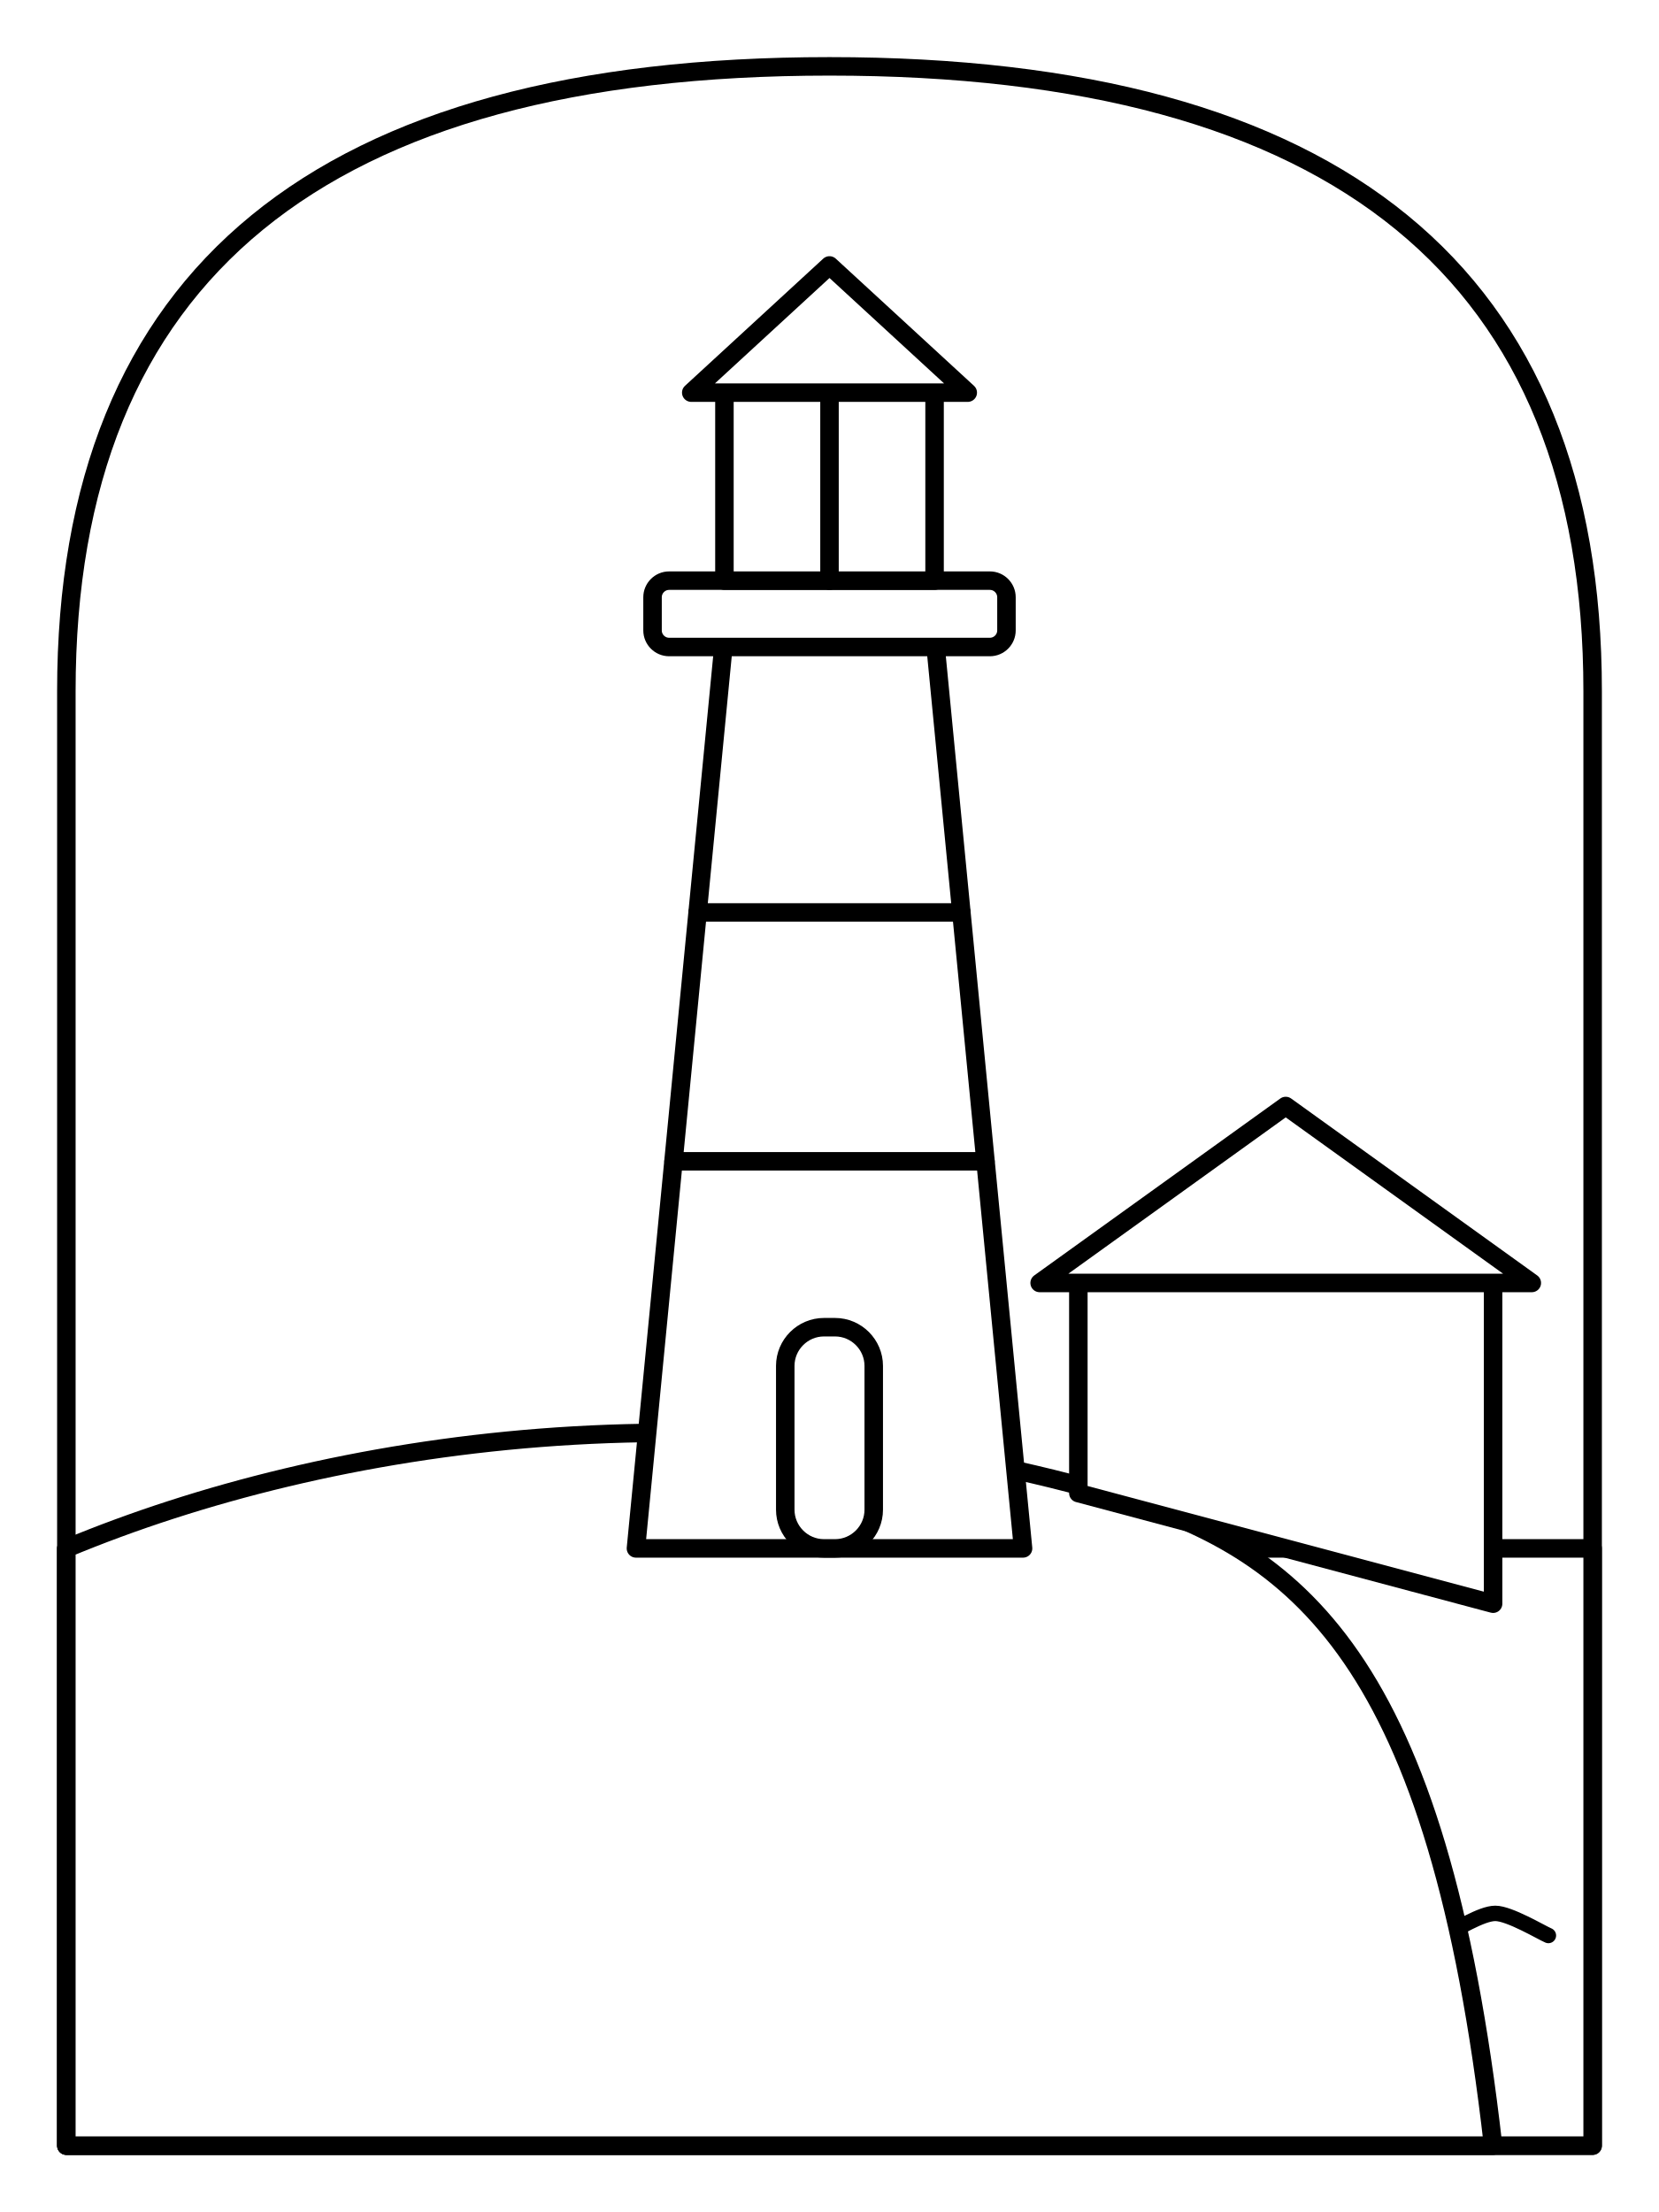
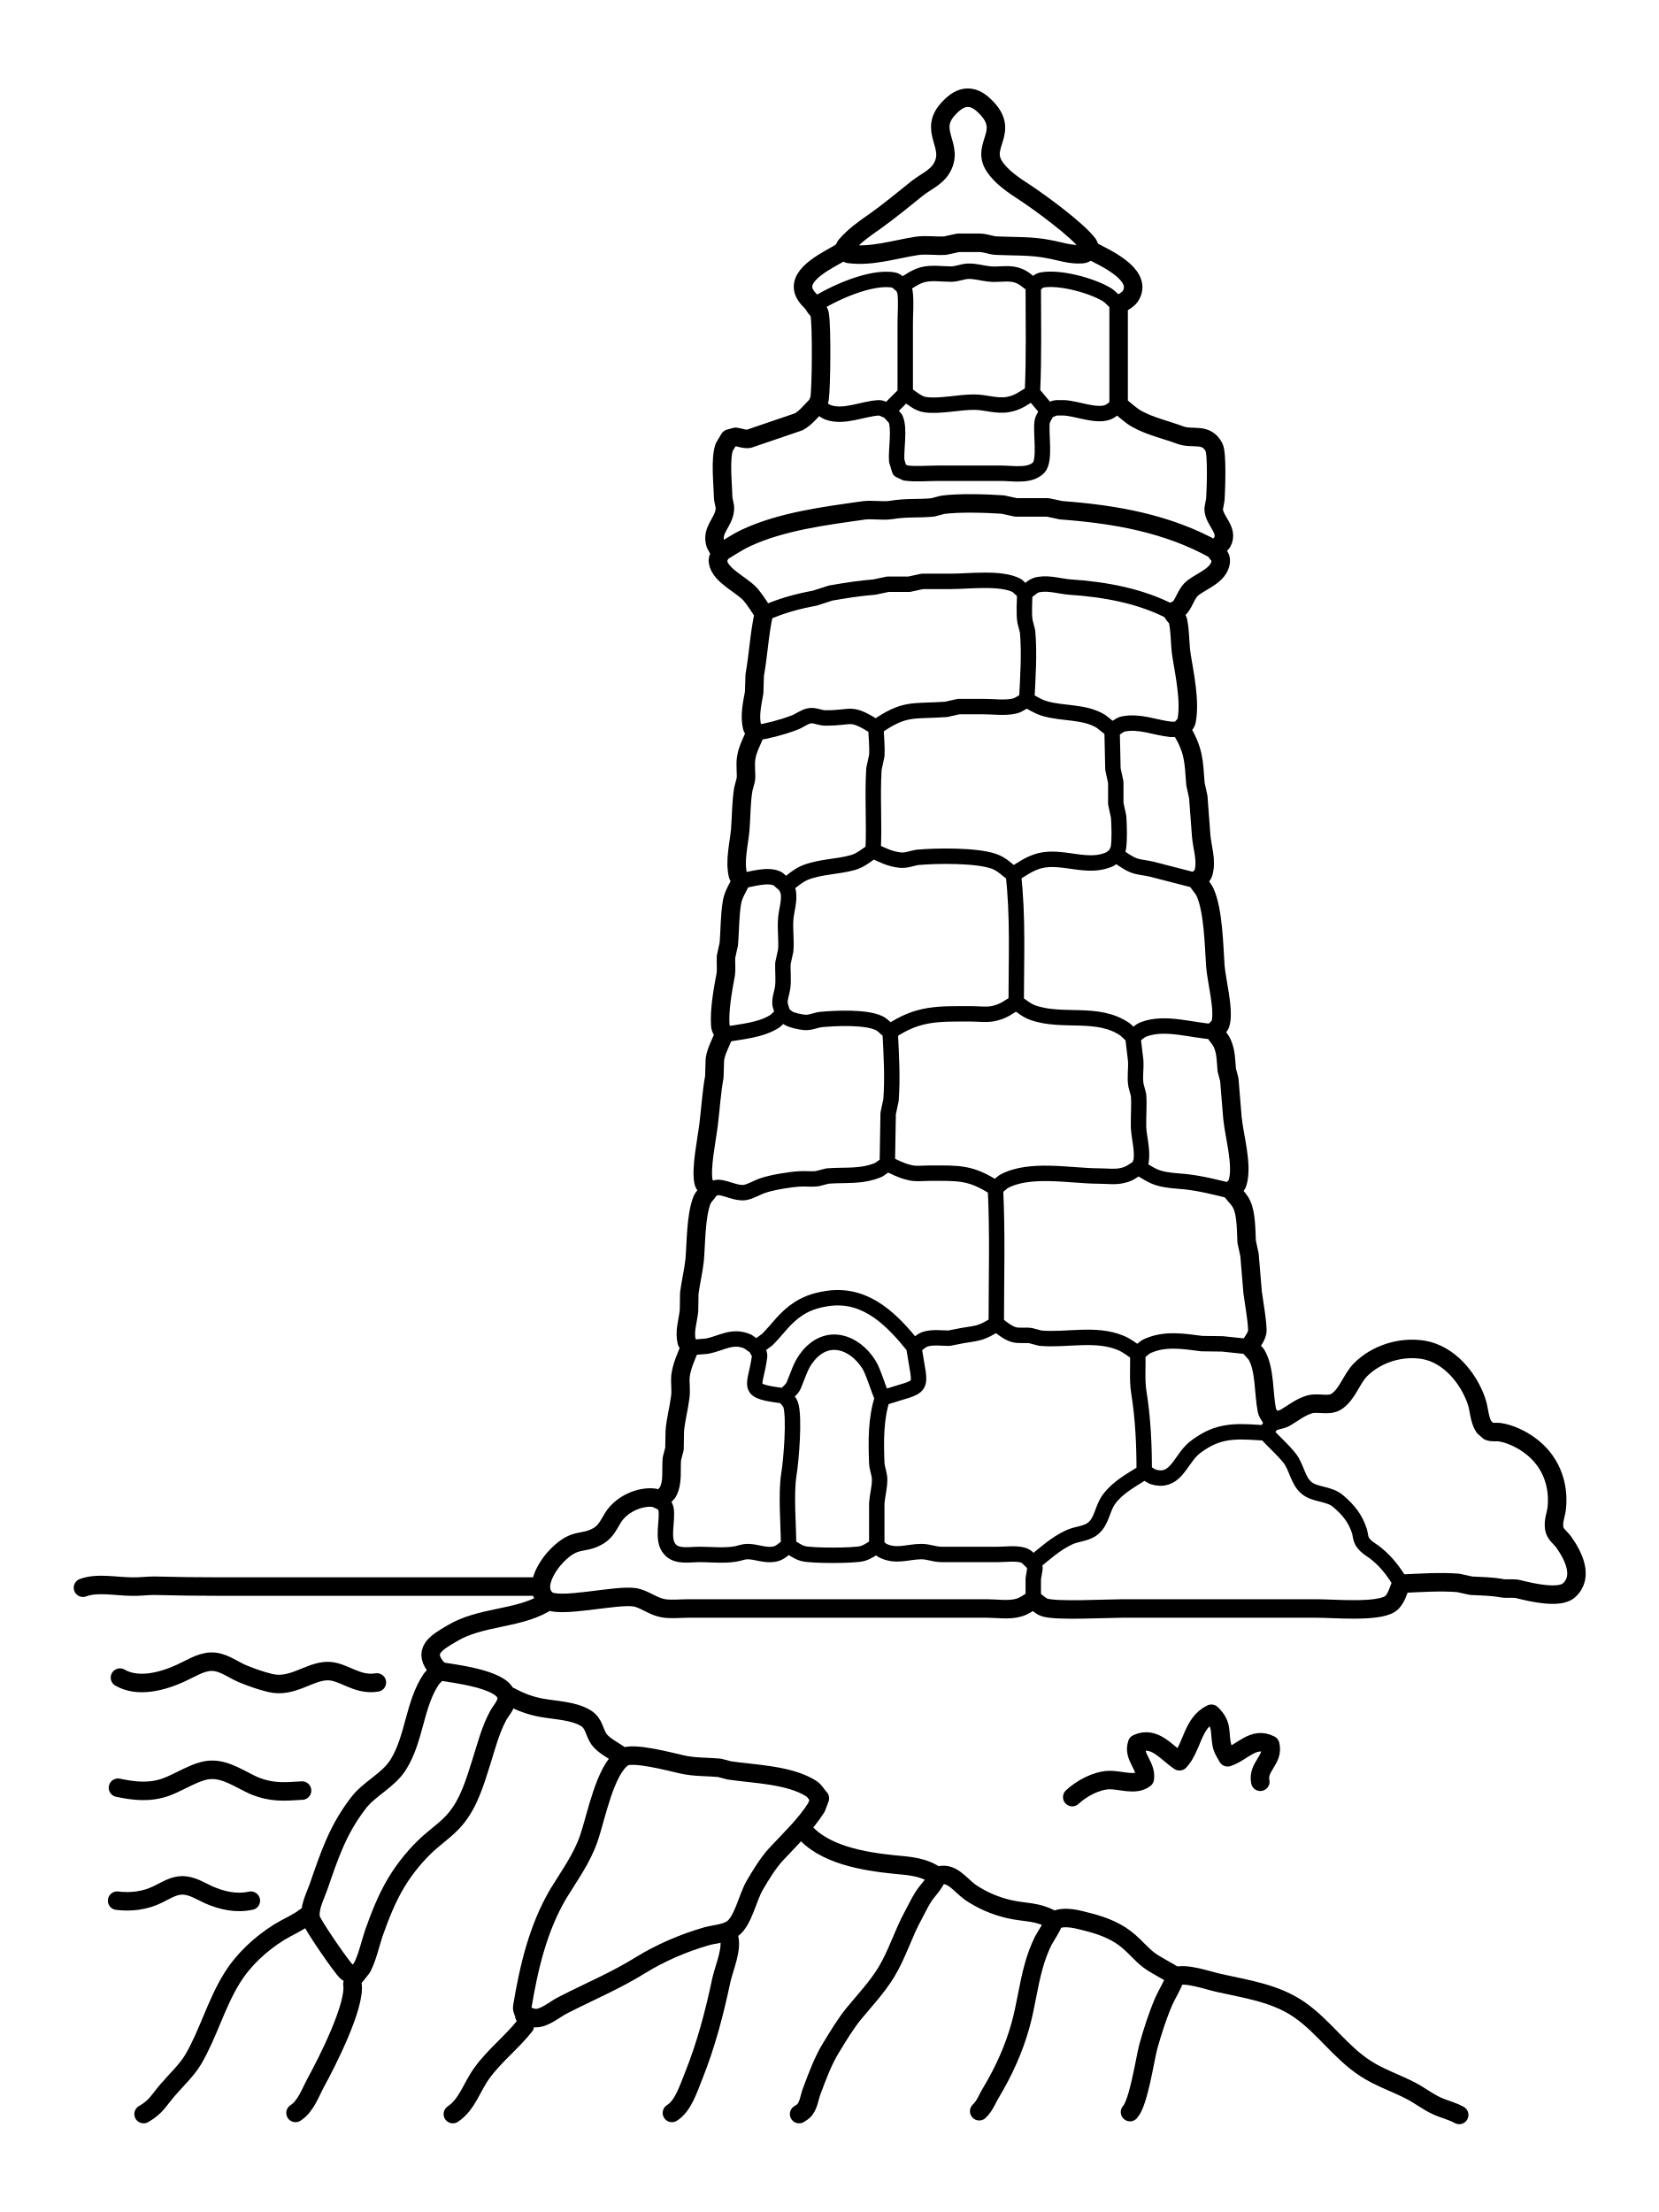
<svg xmlns="http://www.w3.org/2000/svg" version="1.1" viewBox="0 0 600 800" width="5.607in" height="7.476in" role="img" aria-label="The Lighthouse, a picture to color">
  <rect width="600" height="800" fill="#fff" />
-   <g transform="translate(0 0) scale(1)" fill="#fff" data-bw="white" stroke="#000" stroke-width="6.688" stroke-linecap="round" stroke-linejoin="round">
-     <path d="M24 776 L24 250 C24 99.3 116 24 300 24 C484 24 576 99.3 576 250 L576 776 Z" />
-     <path d="M24 560 L576 560 L576 776 L24 776 Z" />
-     <path fill="none" stroke-width="5.573" d="M40 640 C42.2 641.1 52.2 648 56.7 648 C61.1 648 68.9 642.1 73.3 640 C77.8 637.9 85.6 632 90 632 C94.4 632 102.2 637.9 106.7 640 C111.1 642.1 118.9 648 123.3 648 C127.8 648 135.6 642.1 140 640 C144.4 637.9 152.2 632 156.7 632 C161.1 632 168.9 637.9 173.3 640 C177.8 642.1 185.6 648 190 648 C194.4 648 202.2 642.1 206.7 640 C211.1 637.9 218.9 632 223.3 632 C227.8 632 237.8 638.9 240 640" />
-     <path fill="none" stroke-width="5.573" d="M330 700 C332.6 701.1 344.1 708 349.2 708 C354.3 708 363.2 702.1 368.3 700 C373.4 697.9 382.4 692 387.5 692 C392.6 692 401.6 697.9 406.7 700 C411.8 702.1 420.7 708 425.8 708 C430.9 708 439.9 702.1 445 700 C450.1 697.9 459.1 692 464.2 692 C469.3 692 478.2 697.9 483.3 700 C488.4 702.1 497.4 708 502.5 708 C507.6 708 516.6 702.1 521.7 700 C526.8 697.9 535.7 692 540.8 692 C545.9 692 557.4 698.9 560 700" />
-     <path d="M24 560 C120 520 260 500 400 540 C470 560 520 600 540 776 L24 776 Z" />
-     <path d="M390 540 L390 460 L540 460 L540 580 Z" />
-     <path d="M376 464 L465 400 L554 464 Z" />
-     <path d="M230 560 L262 230 L338 230 L370 560 Z" />
-     <path fill="none" d="M252.3 330 L347.7 330" />
-     <path fill="none" d="M243.6 420 L356.4 420" />
-     <path d="M242 210 L358 210 C361.3 210 364 212.7 364 216 L364 228 C364 231.3 361.3 234 358 234 L242 234 C238.7 234 236 231.3 236 228 L236 216 C236 212.7 238.7 210 242 210 Z" />
-     <path d="M262 140 L338 140 L338 210 L262 210 Z" />
-     <path fill="none" d="M300 140 L300 210" />
-     <path d="M250 142 L300 96 L350 142 Z" />
-     <path d="M298 480 L302 480 C309.7 480 316 486.3 316 494 L316 546 C316 553.7 309.7 560 302 560 L298 560 C290.3 560 284 553.7 284 546 L284 494 C284 486.3 290.3 480 298 480 Z" />
+   <g transform="translate(-2.919 -12.002) scale(1.029)" fill="#fff" data-bw="white" stroke="#000" stroke-width="6.501" stroke-linecap="round" stroke-linejoin="round">
+     <path fill="none" stroke-width="5.418" d="M320 112 C322.5 110.5 324.3 109 327.2 108.2 C330.3 107.4 334 108 337.1 108 C339.2 108 341 107.1 343 107 C345.6 106.9 347.6 107.6 350.1 107.9 C353.4 108.4 356.9 107.4 360 108.3 C362.7 109.1 363.8 110.5 366 112 M320 112 L320.9 114.1 C321.4 117.7 321 121.6 321 125.2 L321 150 M320 112 C318.8 111.6 318.4 110.4 317 110.1 C309 108.6 295.6 114.7 289 119 M366 112 C367.1 111.6 367.5 110.4 368.9 110.1 C375.1 108.9 386.1 111.9 391.5 115 C393.3 116 394.5 117.7 396 119 M366 112 C366 124.5 366.3 137.2 365.7 149.7 M365.7 149.7 L371 156 M365.7 149.7 C362.9 151.4 360.7 153.2 357.3 153.8 C353.2 154.6 349.3 153 345.2 153 C339.7 153 333.2 154.6 328.1 153.9 C325.5 153.6 323.2 151.4 321 150 M321 150 L315 156 M290 154 C291.4 154.8 292.3 156 293.9 156.6 C299.5 158.6 306.1 155.3 311.7 155 C313.1 155 313.9 155.9 315 156 M396 154 C394.6 154.8 393.7 156 392.1 156.6 C388 158.1 381.2 155.2 376.8 155 L374.3 155 C372.9 155.1 372.2 155.8 371 156 M315 156 L317.5 158.7 C319.2 162 317.7 169.7 318 173.6 L319 176.9 L321.1 177.9 C324.7 178.4 328.7 178 332.3 178 L354.9 178 C358.8 178 364.8 179.2 367.9 176 C370.3 173.5 368.6 163.9 369.1 160.2 C369.3 158.5 370.4 157.5 371 156 M363 220 C364.8 219 365.8 217.4 368 217.1 C371.8 216.5 375.2 217.7 378.8 218 C391.1 218.8 404 221.1 415 227 M363 220 C363 223.3 362.6 226.9 363.1 230.1 L364 233.6 C364.7 241.5 364.1 249.8 363.7 257.7 M363 220 L360.3 217.5 C354.8 214.5 343.3 216 337 216 L327 216 L322.4 217 L314.9 217 L310.2 218 C305 218.4 300 219.2 294.8 220.1 L289.2 221.9 C282.8 223.1 277.3 224.6 271.3 227.3 M363.7 257.7 C365.8 258.7 367.6 260 370 260.7 C376.4 262.6 383.9 261.6 389.8 265.2 L393.7 268.3 M363.7 257.7 C362.2 258.3 361.1 259.4 359.5 259.8 C356.1 260.6 352 260 348.5 260 L339.8 260 L335.3 261 C323.5 261.8 320.9 260.2 310.7 267.3 M310.7 267.3 C301.2 261.4 302.9 264.1 292.8 264 C291 264 288.9 262.8 287.1 263.3 C285.3 263.7 283.7 265.1 281.9 265.7 C277.4 267.4 273 268.5 268.3 269.3 M310.7 267.3 C310.8 270.6 311.2 274 311 277.3 L310 281.9 C309.4 291.5 310.2 301.1 309.7 310.7 M393.7 268.3 C395.1 267.7 396 266.5 397.7 266.1 C403.5 265 408.7 267.4 414.3 268 L418 268 M393.7 268.3 L394 282 L395 286.6 L395 294.1 L396 298.7 C396.2 302.2 396.4 306.4 395.9 309.9 L395 312 M309.7 310.7 C313.1 312.2 315.5 313.6 319.5 314 C321.7 314.1 323.3 313.3 325.3 313 C332 312.4 346 312.2 352.2 314.4 C355 315.4 356.7 317.3 359 319 M309.7 310.7 C307.4 312.2 305.4 314 302.7 314.8 C297 316.4 291.2 316.2 285.7 318.4 C283.2 319.5 281.1 321.4 279 323 M395 312 C397 313.3 398.7 314.7 401 315.7 C403.2 316.6 405.5 316.6 407.8 317.2 L423.7 321.3 M395 312 L393.2 313.5 C385.3 317.4 376.4 312.1 368.2 314.2 C364.6 315.2 362 317.1 359 319 M359 319 C360.7 333.8 360 349 360 364 M263.3 321.3 C266.9 320.7 272.9 318.7 276.3 320.6 L279 323 M279 323 L279.9 325.1 C280.4 328.5 279.3 331.3 279 334.6 C278.7 338.3 279.3 342 279 345.7 L278 350.3 C277.9 353.1 278.3 356.1 277.9 358.9 C277.6 360.9 276.8 362.5 277 364.7 L278 368 M360 364 C362 365.3 363.6 366.8 365.9 367.6 C376.4 371.3 388.6 366.8 398.3 373.5 L401 376 M360 364 C357.5 365.5 355.7 367 352.8 367.7 C350.2 368.5 346.9 368 344.2 368 C332.6 368 325.5 367.6 315.7 374.3 M278 368 L279.9 369.5 C281.3 370.3 283.8 370.8 285.5 371 C287.6 371.2 289.2 370.3 291.3 370 C296.5 369.5 307.2 369 311.9 371.3 C313.3 372 314.3 373.4 315.7 374.3 M278 368 L275.3 370.5 C270.4 373.8 263 374.3 257.3 375.3 M315.7 374.3 C316.1 382.2 316.6 390.5 316 398.3 L315 403 L314.7 420.7 M429.7 374.3 C421.7 373.9 412.6 370.6 404.9 373.4 C403.3 374 402.4 375.2 401 376 M401 376 L402 384.4 C402.2 387.3 401.6 390.2 402.1 393.1 L403 396.5 C403.3 400.2 402.9 404 403 407.8 C403.2 411.9 404.5 415.6 403.9 419.9 L403 422 M314.7 420.7 C317.3 421.8 319.3 423 322.2 423.7 C324.5 424.4 327.2 424 329.6 424 C339.9 424 343.9 423.6 352.7 429.3 M314.7 420.7 L311.7 422.8 C305.6 425.4 300 424.5 293.7 425 L290.2 425.9 C288.2 426.2 286.1 425.9 284 426 C280.5 426.2 274.4 427.2 271.1 428.3 C268.9 429 266.9 430.4 264.6 430.8 C261.6 431.2 258.3 429.2 255.4 429 C254 429 253.1 429.9 252 430 M403 422 C405.3 423.3 407.6 425 410.1 425.7 C413.1 426.6 416.4 426.7 419.5 427 C425 427.6 430.4 429 435.7 430.3 M403 422 C401.2 423 400 424.2 397.8 424.7 C395.1 425.5 391.9 425 389.1 425 C379.1 425 364.6 421.9 355.5 427 L352.7 429.3 M352.7 429.3 C353.5 445.2 353 461.1 353 477 M353 477 C355 478.3 356.6 479.9 359 480.7 C361 481.3 363.1 480.8 365.1 481.1 L368.5 482 C377.6 482.8 387.9 480 396.6 483.6 C398.9 484.5 400.6 486 402.7 487.3 M353 477 C347.6 480.3 347.2 480.1 341 481.1 L336.4 482 C333.7 482 330.5 481.5 327.9 482.4 C326.3 483 325.4 484.2 324 485 M245.3 485.3 L251.4 484.8 C256.7 483.7 260.3 480.8 265.7 483.2 L268.7 485.3 M268.7 485.3 L272.5 482.5 C276.6 478.4 278.5 474.9 283.7 471.5 C287.2 469.3 290.8 468.4 294.8 467.9 C307.7 466.6 316.5 475.7 324 485 M268.7 485.3 C268.8 486.5 270 487 269.8 488.5 C268.3 499.7 264.2 500.5 278.7 502.3 M324 485 C326.5 501.3 328.4 498 313 503 M442 485 L432.5 484 L425.2 483.9 C419 483.1 412.5 482 406.5 484.6 C404.9 485.2 404 486.5 402.7 487.3 M402.7 487.3 C402.9 491.8 402.4 496.6 403.1 501 C404.6 510.2 405 519.6 405 529 M278.7 502.3 C279.6 501 281.1 500.2 281.8 498.6 C283.4 494.9 284.2 491.4 286.9 488.2 C293.7 480 303.1 483.2 308.2 491.2 C309.8 493.7 311.5 499.8 313 503 M278.7 502.3 C279.1 503.4 280.3 504.1 280.7 505.3 C282.2 509.5 280.9 525.2 280.1 529.9 C279 536.9 280 547.7 280 555 M313 503 C310.6 510.3 310.7 518.1 311 525.9 C311.1 527.9 312 529.7 312 531.7 C312 534.6 311.2 537.2 311 540 L311 555 M450.3 511.3 L447.7 515.3 M447.7 515.3 C439.9 514.9 433.3 513.9 426.2 518.1 C424.6 519.1 422.8 520.2 421.5 521.6 C417.4 525.8 415.5 533.1 408 530.7 L405 529 M447.7 515.3 C450.4 518.3 453.7 521.1 456.2 524.3 C458.5 527.3 459 531.9 461.8 534.4 C464.8 537.2 470 536.4 473.3 539.4 C476.9 542.5 479.3 545.5 480.7 550 C481 551.2 481 552.3 481.6 553.4 C482.9 555.6 485.2 556.5 487 558.1 C490.5 561 493 564.5 495.3 568.3 M405 529 C400.7 531.8 395.9 534.2 392.7 538.5 C390.3 541.6 390.2 546.1 387.2 548.7 C384.9 550.8 381.3 550.7 378.6 552 C373.7 554.3 370.1 557.7 366 561 M235 539 C235.4 540.1 236.6 540.5 236.9 541.9 C237.7 546.1 235.2 552.8 238.3 556.2 C240.7 559 245.3 558 248.6 558 C252.6 558 257 558.5 261 557.9 C262.6 557.7 263.9 557 265.6 557 C268.8 557 271.6 558.5 275 557.9 C277.2 557.5 278.2 556 280 555 M280 555 C281.8 556 283 557.1 285.1 557.7 C288 558.5 303 558.5 305.9 557.7 C308 557.1 309.2 556 311 555 M311 555 L312.8 556.5 C317.7 559.1 321.8 557 326.7 557 C329.2 557 331.3 558 333.7 558 L353.6 558 C356.3 558 359.6 557.5 362.2 558.2 C364 558.6 364.6 560.1 366 561 M366 561 C366 561.7 366.7 562.3 366.6 563 L366 566.5 L366 574" />
+     <path fill="none" d="M386.3 99.7 L385.3 97.5 C381.7 92.6 368.5 82.9 363 79.3 C359.3 76.9 354.6 73.8 352.2 69.9 C347.6 62.5 358.1 57.9 349.1 49.1 C347.5 47.5 345.5 46 343 46 C340.5 46 338.5 47.5 336.8 49.2 C328.2 57.6 338.9 62.8 333.6 71.1 C331.8 74 328 75.7 325.3 77.8 C320.4 81.7 315.4 85.9 310.3 89.5 C306.7 92 303 94.6 300.1 98 L299 100 M386.3 99.7 C391 102.2 404.1 107.9 400.5 115.1 C399.6 117.1 397.5 117.7 396 119 M386.3 99.7 C385.2 99.9 384.6 100.9 383.1 101 C379 101.3 375.3 99.9 371.3 99.2 C365.3 98 359.2 98.3 353 98 C351 97.9 349.2 97 347.1 97 L339.6 97 L335 98 C331.7 98.2 328.3 97.6 325 98.1 C317.3 99.3 309 102 301.1 100.9 L299 100 M299 100 C294.6 102.8 283 107.7 285.4 114.2 C286.2 116.3 287.8 117.3 289 119 M289 119 C289.4 120.1 290.6 120.6 290.9 122 C291.7 125.9 291.5 147.5 290.9 151.9 L290 154 M396 119 L396 154 M290 154 C288 156 286.1 158.5 283.6 159.9 L266 165.9 C264.3 166.1 263 165.4 261.4 165.2 L259.2 165.8 L257.4 168.8 C255.9 173 256.9 181.6 257 186.3 C257 187.8 257.8 189.4 257.6 190.8 C257.2 195.4 252.7 197.9 254.3 202.9 L256 206 M396 154 C398.1 155.6 400.3 157.8 402.6 159 C407.1 161.5 412.9 162.8 417.7 164.6 C422.1 166.2 426.7 163.6 429.5 168.8 C430.7 171 430.2 184 430 187.2 L429.4 190.5 C429.4 194.7 434.8 197.9 432.4 202.3 L430 205 M430 205 C430.5 206.6 432.1 206.9 431.9 209.1 C431.3 213.9 425.4 215.7 422.1 218.3 C420 219.9 419.3 222.9 417.7 225 C417 225.9 415.8 226.1 415 227 M430 205 C413.2 195.6 394.7 192.4 375.8 191 L371.1 190 L359.9 190 L355.3 189 C349.5 188.6 339.8 188.3 334.1 189.1 L330.7 190 C325.6 190.5 321.4 190 316.1 190.9 C312.8 191.4 309.4 190.6 306.1 191.1 C292.7 193 277.6 194.9 265.1 200.7 C261.9 202.2 259 204.2 256 206 M256 206 C256 207.1 254.9 207.8 255.2 209.2 C256 214 263.3 217 266.6 220.6 C268.3 222.6 269.9 225.2 271.3 227.3 M271.3 227.3 C269.7 234.5 269.4 241.7 268.1 248.9 L267.9 255.1 C267.2 259 266.2 263.3 267.2 267.3 L268.3 269.3 M415 227 C415.4 228.1 416.6 228.6 416.9 230 C417.7 234 417.5 238 418.1 242 C419.2 248.8 421.2 258.1 419.9 265 C419.6 266.4 418.4 266.9 418 268 M418 268 C422.4 275.4 422.4 278.8 423 287.2 L424 291.8 L425 305.2 C425.3 309.4 427.1 314.1 425.8 318.5 C425.4 319.8 424.2 320.2 423.7 321.3 M268.3 269.3 C267.2 272.1 265.5 275.1 265.1 278.1 C264.7 280.6 265.2 283.1 265 285.6 L264.1 289 C263.3 293.7 263.4 298.7 263 303.5 C262.5 308.6 261 314.2 262.2 319.3 L263.3 321.3 M263.3 321.3 C262.1 323.8 260.6 326 260.1 328.8 C259.3 333.6 259.4 338.5 259 343.4 L258 348 C257.9 350 258.2 352.1 257.9 354.2 C256.9 359.6 255.6 366.6 256 372.1 C256.1 373.6 257.1 374.2 257.3 375.3 M423.7 321.3 C424.5 322.7 425.7 323.8 426.4 325.3 C429.3 331.8 429.5 343.9 430 351.2 C430.4 356.4 433.2 366.7 431.8 371.5 C431.4 372.8 430.1 373.2 429.7 374.3 M429.7 374.3 C430.5 375.7 431.7 376.8 432.4 378.3 C433.8 381.5 433.7 384.3 434 387.7 L434.9 391.1 L436 404.5 C436.6 410.9 439.7 421.1 437.8 427.4 C437.4 428.7 436.2 429.2 435.7 430.3 M257.3 375.3 C256.2 378.1 254.5 381.1 254.1 384 L253.9 390.2 C252.9 395.7 252.6 401.2 251.9 406.8 C251.3 412 249.1 422.1 250.1 427.1 C250.4 428.4 251.6 428.9 252 430 M252 430 C251.2 431.4 249.9 432.3 249.4 433.9 C247.4 439.6 247.5 448.3 247 454.4 C246.6 458.3 245.6 462.3 245.1 466.2 L245 472.4 C244.6 476.1 243.3 479.5 244.2 483.3 L245.3 485.3 M435.7 430.3 C436.9 431.9 438.5 433.2 439.3 435.1 C440.9 438.5 440.8 444.3 441 448.1 L442 452.7 L443.1 465.9 C443.4 468.2 445.1 478.2 444.7 479.9 C444.2 482.1 442.9 483.2 442 485 M245.3 485.3 C244 488.5 242.4 491.9 242 495.4 C241.8 497.9 242.3 500.4 241.9 502.9 C241.4 506.8 240.3 510.8 240 514.7 L239.9 520.9 L239 524.3 C238.6 528.3 239.5 532.6 237.5 536.2 L235 539 M442 485 L444.4 487.7 C447.5 492.9 446.9 501.4 448.1 507.3 C448.5 509 449.7 509.9 450.3 511.3 M450.3 511.3 C451.8 510.7 453.4 510.7 454.8 509.8 C457.7 508.1 459.6 506.4 463 505.3 C466 504.4 469.8 506 472.5 504.3 C476.5 501.7 477.8 496.3 481.1 493 C486.8 487.4 495.3 484.8 503.2 486.1 C512.2 487.7 519 496 521.8 504.2 C522.8 507.1 522.7 510.6 524.4 513.2 L526.1 514.7 C527.3 515.2 528.6 514.9 529.7 515 C533.4 515.5 537.4 517.4 540.4 519.6 C547.6 524.8 550.9 532.9 550 541.7 C549.7 544.2 548.7 546.2 549.1 548.8 C549.4 550.9 551.2 552 552.4 553.6 C555.8 558.4 559.6 565.8 554.3 570.6 C551 573.7 540.9 571.3 536.9 570.3 C534.9 569.7 532.8 570.2 530.8 569.9 C527.1 569.2 523.7 569.2 519.9 569 L515.3 568 C508.7 567.5 501.9 568 495.3 568.3 M235 539 L232.9 538.1 C227.6 537.4 221.3 540.4 218.4 544.9 C216.9 547.3 215.9 549.8 213.3 551.4 C207.6 554.8 205.3 551.7 198.7 558.3 C195.3 561.7 190 569.7 195 573.9 C199 577.3 219.4 571.9 226.2 573.1 C229.5 573.8 232.4 576.3 235.9 576.9 C238.7 577.4 241.8 577 244.6 577 L264.6 577 L324.7 577 L349.7 577 C353.2 577 357.5 577.7 360.9 576.7 C363 576.1 364.2 575 366 574 M495.3 568.3 C494.3 570.6 493.6 573.9 491.4 575.4 C486.8 578.4 471.7 577 465.8 577 L397.2 577 C391.9 577 373.8 578 369.9 576.6 C368.3 576 367.4 574.8 366 574 M157 599 C162.3 599.9 178.8 601.7 180.7 607.3 C181.7 610.1 179.1 612.5 177.9 614.7 C175.2 619.7 173.7 625.6 172 631 C169.8 637.9 167.7 645.3 162.9 651 C160.2 654.2 156.9 656.5 153.8 659.2 C149.4 663.1 145.2 668.2 142.2 673.2 C138.8 678.8 136.4 685 134.2 691.2 C132.9 695.1 132 699.5 130.1 703.2 L127.9 706 C126.9 705.4 125.8 705.6 124.7 704.7 C122.9 703.1 112.6 688.1 112.1 686.1 C111.3 682.4 113.6 678.2 114.8 674.8 C118.6 663.8 121.5 654.9 128.7 645.5 C132.6 640.3 139.3 637.5 142.8 631.9 C148.6 622.7 148.4 610.7 154.5 601.7 L157 599 Z M291 643.7 L289.8 646.9 C285.8 653.2 280.5 658.1 275.5 663.5 C272.7 666.6 270.2 670.7 268.1 674.3 C265.7 678.3 264 687 260.2 689.6 C257.6 691.3 254.2 691.4 251.2 692.2 C243.2 694.5 235 698 227.9 702.4 C219.2 707.8 210.1 711.6 201.1 716.2 C198.4 717.5 195.8 719.8 192.9 720.7 C190.3 721.5 189.2 720.3 187.1 720.1 C187.1 719 186.2 718.2 186.4 717 C188.7 703.2 191.9 689.4 199.1 677.2 C203 670.8 207.3 665 209.8 657.8 C212.3 650.6 215.5 633.4 222 629.3 C225.2 627.3 238.4 630.9 242.5 631.8 C246.8 632.8 251.3 632.6 255.7 633 L259.1 633.9 C267.8 635.2 280.1 635.4 287.8 640.2 C289.3 641.1 289.8 642.5 291 643.7 Z" />
+     <path fill="none" d="M194 575.3 C184.3 580.8 171.7 579.8 161.8 585.7 C156 589.1 151 592 156.7 598.3 M182.3 608 C185.8 609.9 189.3 611.2 193.2 611.9 C198.1 612.8 204.5 612.9 208.8 615.6 C211.7 617.4 211.6 620.4 213.4 623 C215.1 625.3 218.7 627 221 628.7 M434.3 629.3 C439.4 627.7 443.4 621.8 449.3 624.9 C450.6 630.2 444.7 632.6 445.8 637.9 M285 654.7 C292.1 663.6 306.5 665.9 317.2 667 C322.7 667.5 327.6 667.8 332.2 671.1 M332.2 671.1 C337.1 669.1 340.2 674.1 343.8 676.7 C347.9 679.5 352.3 681.4 357.2 682.6 C363.6 684.1 367.2 683.2 373.3 686.7 M373.3 686.7 C377 684.8 381.7 686.3 385.6 687.3 C390.7 688.6 395.8 690.6 399.8 694.2 C402.1 696.2 404 698.5 406.4 700.4 C409.4 702.7 412.9 704.1 416 706.3 M373.3 686.7 C372.5 689.2 370.8 691.4 369.5 693.8 C368.1 696.6 366.9 699.9 366.1 702.9 C364.2 709.7 363.4 716.8 361.5 723.5 C359.2 731.8 355.7 739.5 351.3 746.9 C349.8 749.3 349.1 751.7 347 753.7 M258.9 692.1 C260.5 696.2 257.4 703.1 256.4 707.5 C253.9 719.3 251 730.4 246.5 741.6 C244.8 745.8 242.9 751.9 239 754.3 M416 706.3 C415.1 709.3 413.2 712.1 411.9 715 C409.7 720.1 407.9 725.7 406.4 731.1 C405.1 736.3 403 750.7 400 754 M126.7 709 C127.9 716.5 117.8 736.4 113.9 743.5 C111.9 747.2 110.3 752 106.7 754.3 M187.3 723.7 C182.7 729.5 176.6 734.2 172.2 740.3 C168.7 745.1 167 751.4 162 754.7 M45 601.3 C51.4 605 60.1 602.6 66.4 599.7 C69.7 598.2 73.2 595.9 76.8 595.7 C81 595.5 84.3 598.3 88 599.9 C91.2 601.2 94.5 602.4 97.9 603.2 C105.5 605 111.4 599.2 117.7 599 C123.5 598.8 128 604.2 135.3 603 M44.3 640 C50 641.2 55.4 641.8 61.1 639.8 C65.9 638.1 72.2 633.7 77.2 633.7 C82.5 633.6 87.3 637.1 92 639.2 C98.3 641.8 102.5 641.4 109 641 M44 679.7 C48.9 680.3 53.8 679.7 58.3 677.5 C61 676.2 63.8 674.3 67 674.3 C70.4 674.4 73.1 676.2 76.1 677.6 C80.9 679.7 85.9 680.8 91 679.7 M379.7 643.3 C382.9 640.3 388 637.5 392.6 637.3 C396.8 637.2 401.8 639.4 405.2 636.8 C405.9 632.2 400.9 629.2 402.5 624.5 C408.6 621.6 412.8 627.7 417.4 630.7 C422 625.7 421.8 617.3 428.6 614 C432.8 618 431.2 620.6 432.4 625.5 C432.8 626.9 433.7 628.1 434.3 629.3" />
+     <path fill="none" d="M191.3 569.3 L80.2 569.3 C72.5 569.3 64.7 569.2 57 569 C54.4 569 51.8 569.4 49.2 569.3 C43.8 569.3 37 567.8 32 569.7 M332.2 671.1 C331.3 673.9 328.8 676 327.2 678.6 C326 680.5 325 682.7 323.9 684.7 C320.3 691.2 318.2 698.5 314.3 704.9 C311.1 710.1 306.9 714.6 303 719.3 C300 723 297.6 727 295.1 731.1 C292.2 735.7 290.1 741.4 288.2 746.5 C287.4 748.5 287.1 751.3 285.8 753 C285.3 753.8 284.4 754.2 283.7 754.7 M110.3 685.3 C107.5 687.5 104 688.9 100.9 690.8 C94.4 694.9 88.5 700.3 84.4 706.9 C78.8 715.9 76.1 726.3 70.8 735.4 C68.5 739.3 64.7 742.8 61.8 746.2 C58.6 749.9 57.7 752.2 53.3 754.7 M416 706.3 C419.7 705 427.2 707.7 431.2 708.6 C441 710.8 451.3 712.2 459.8 718.2 C468.3 724.2 474 733 482.8 738.7 C487.7 741.9 493.5 743.8 498.7 746.5 C501.8 748.1 504.7 750.4 507.8 751.8 C510.4 753 513.2 753.6 515.7 755" />
  </g>
</svg>
